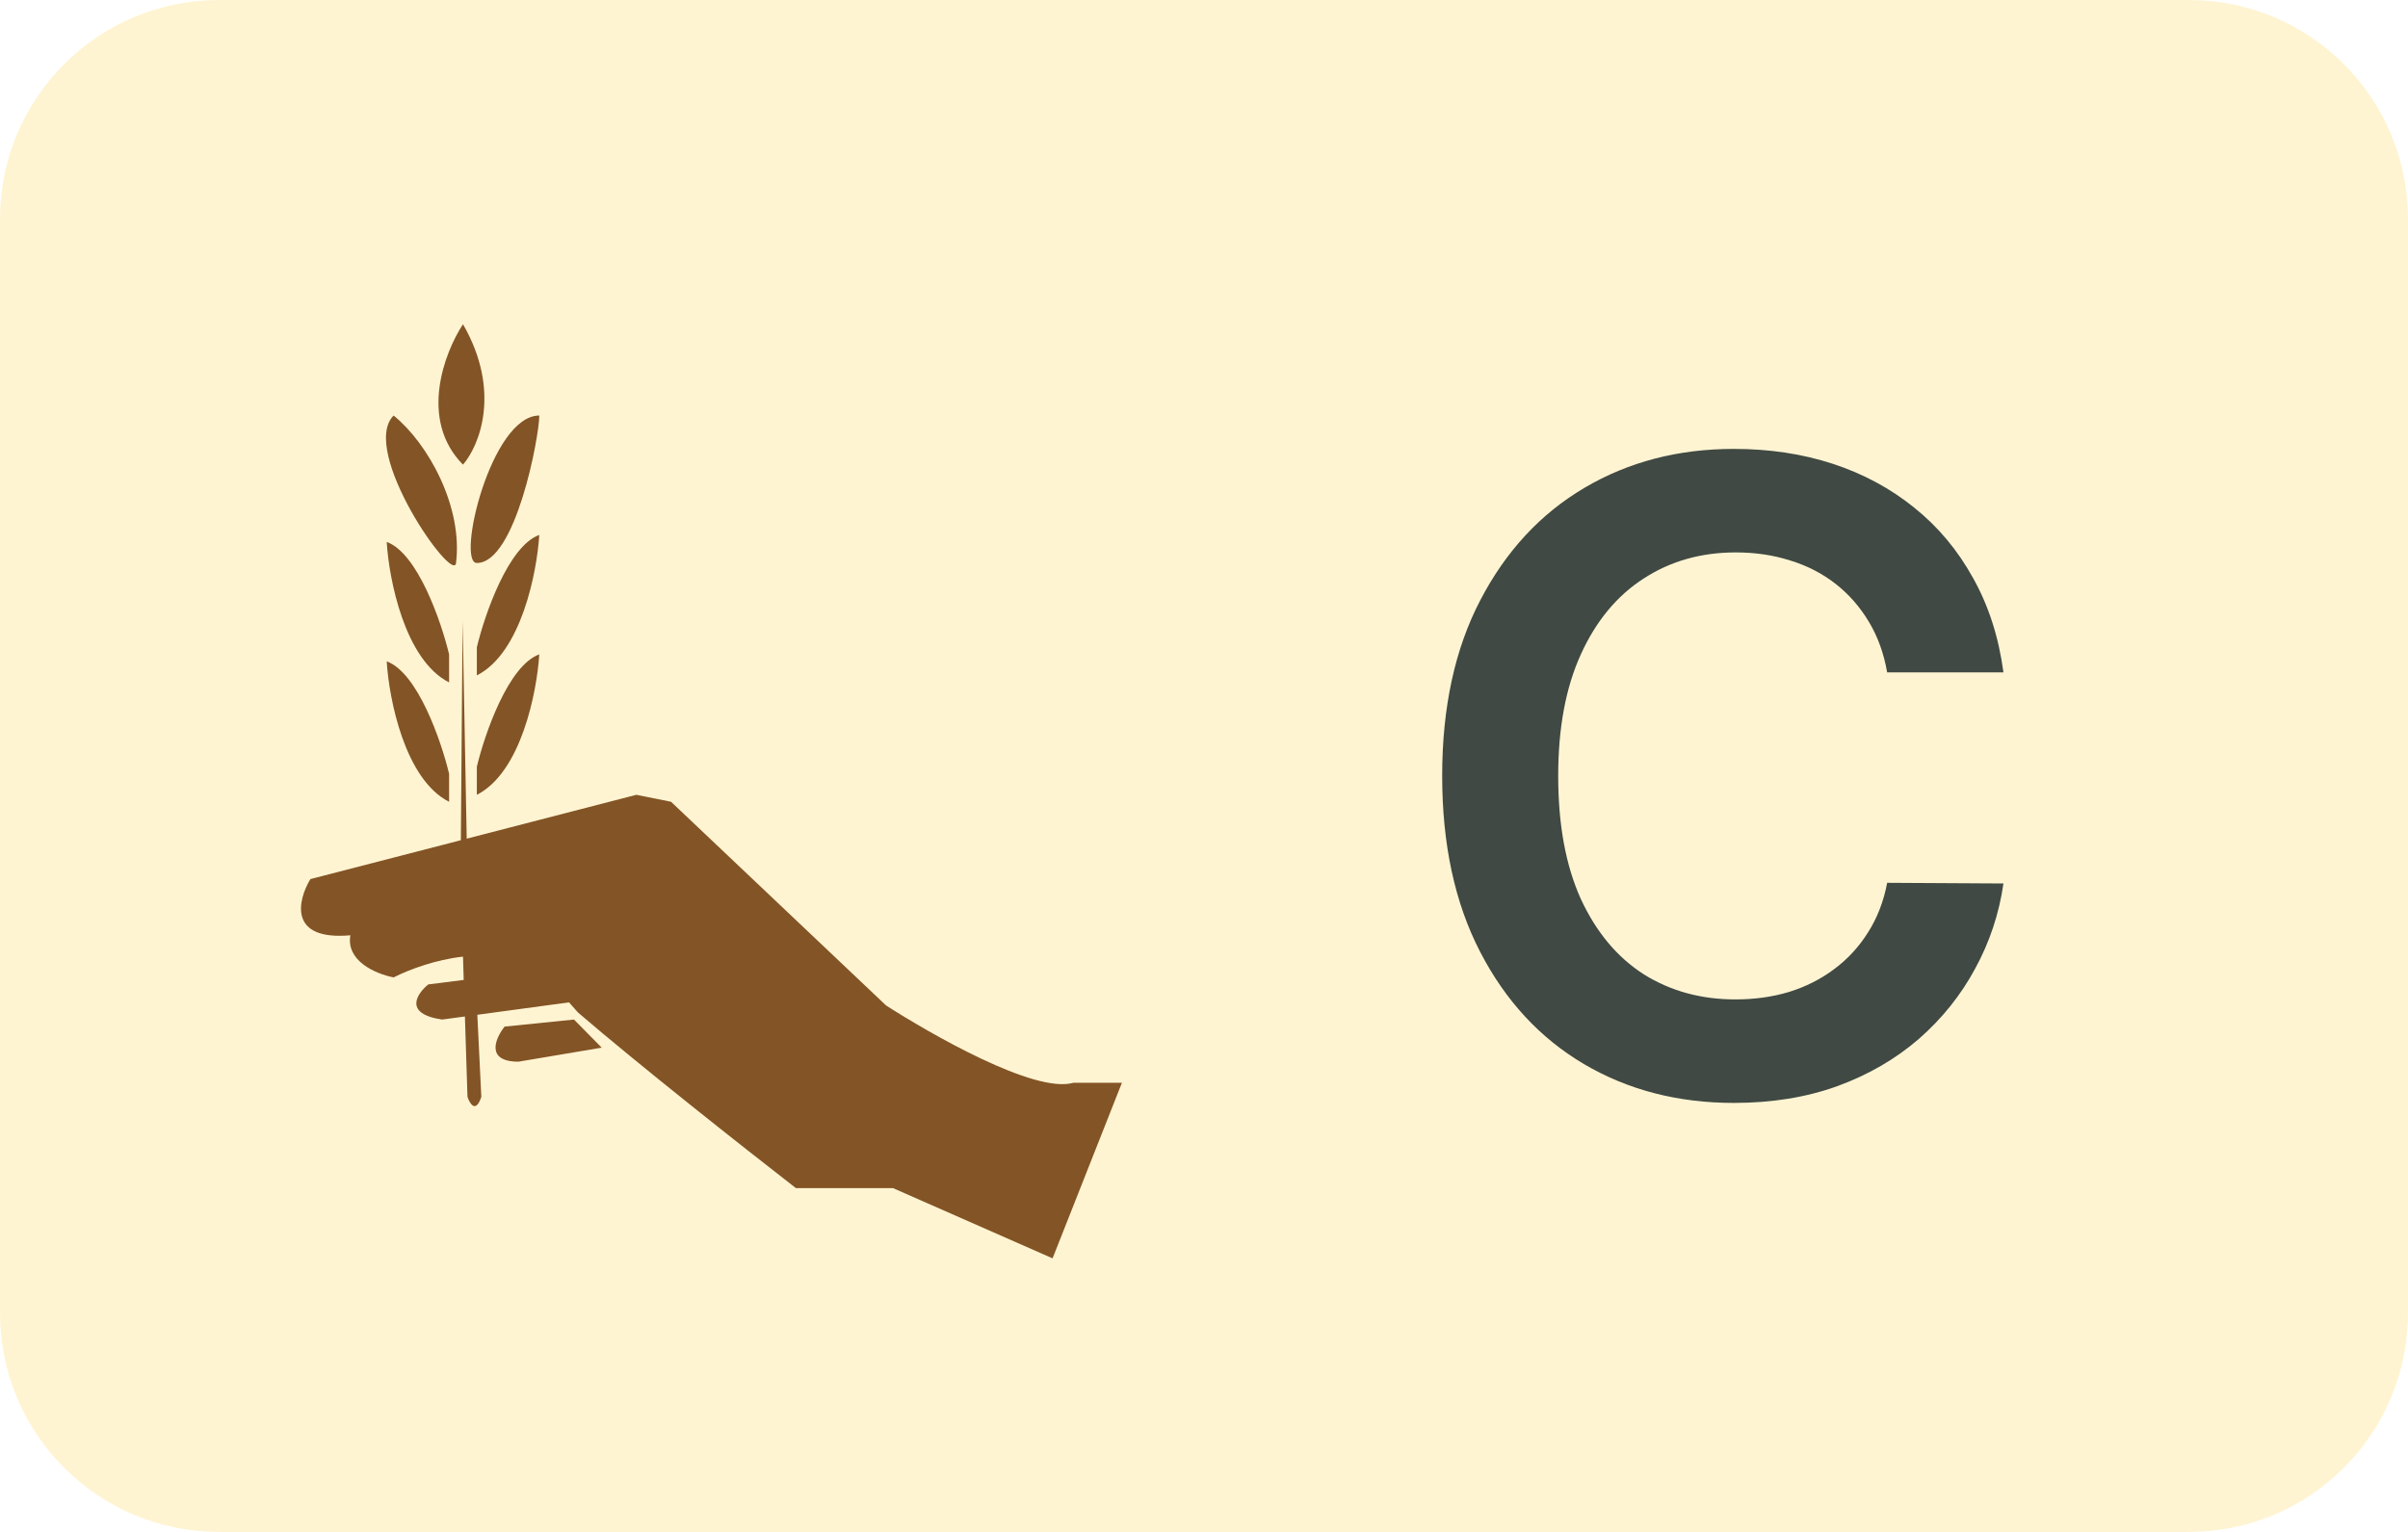
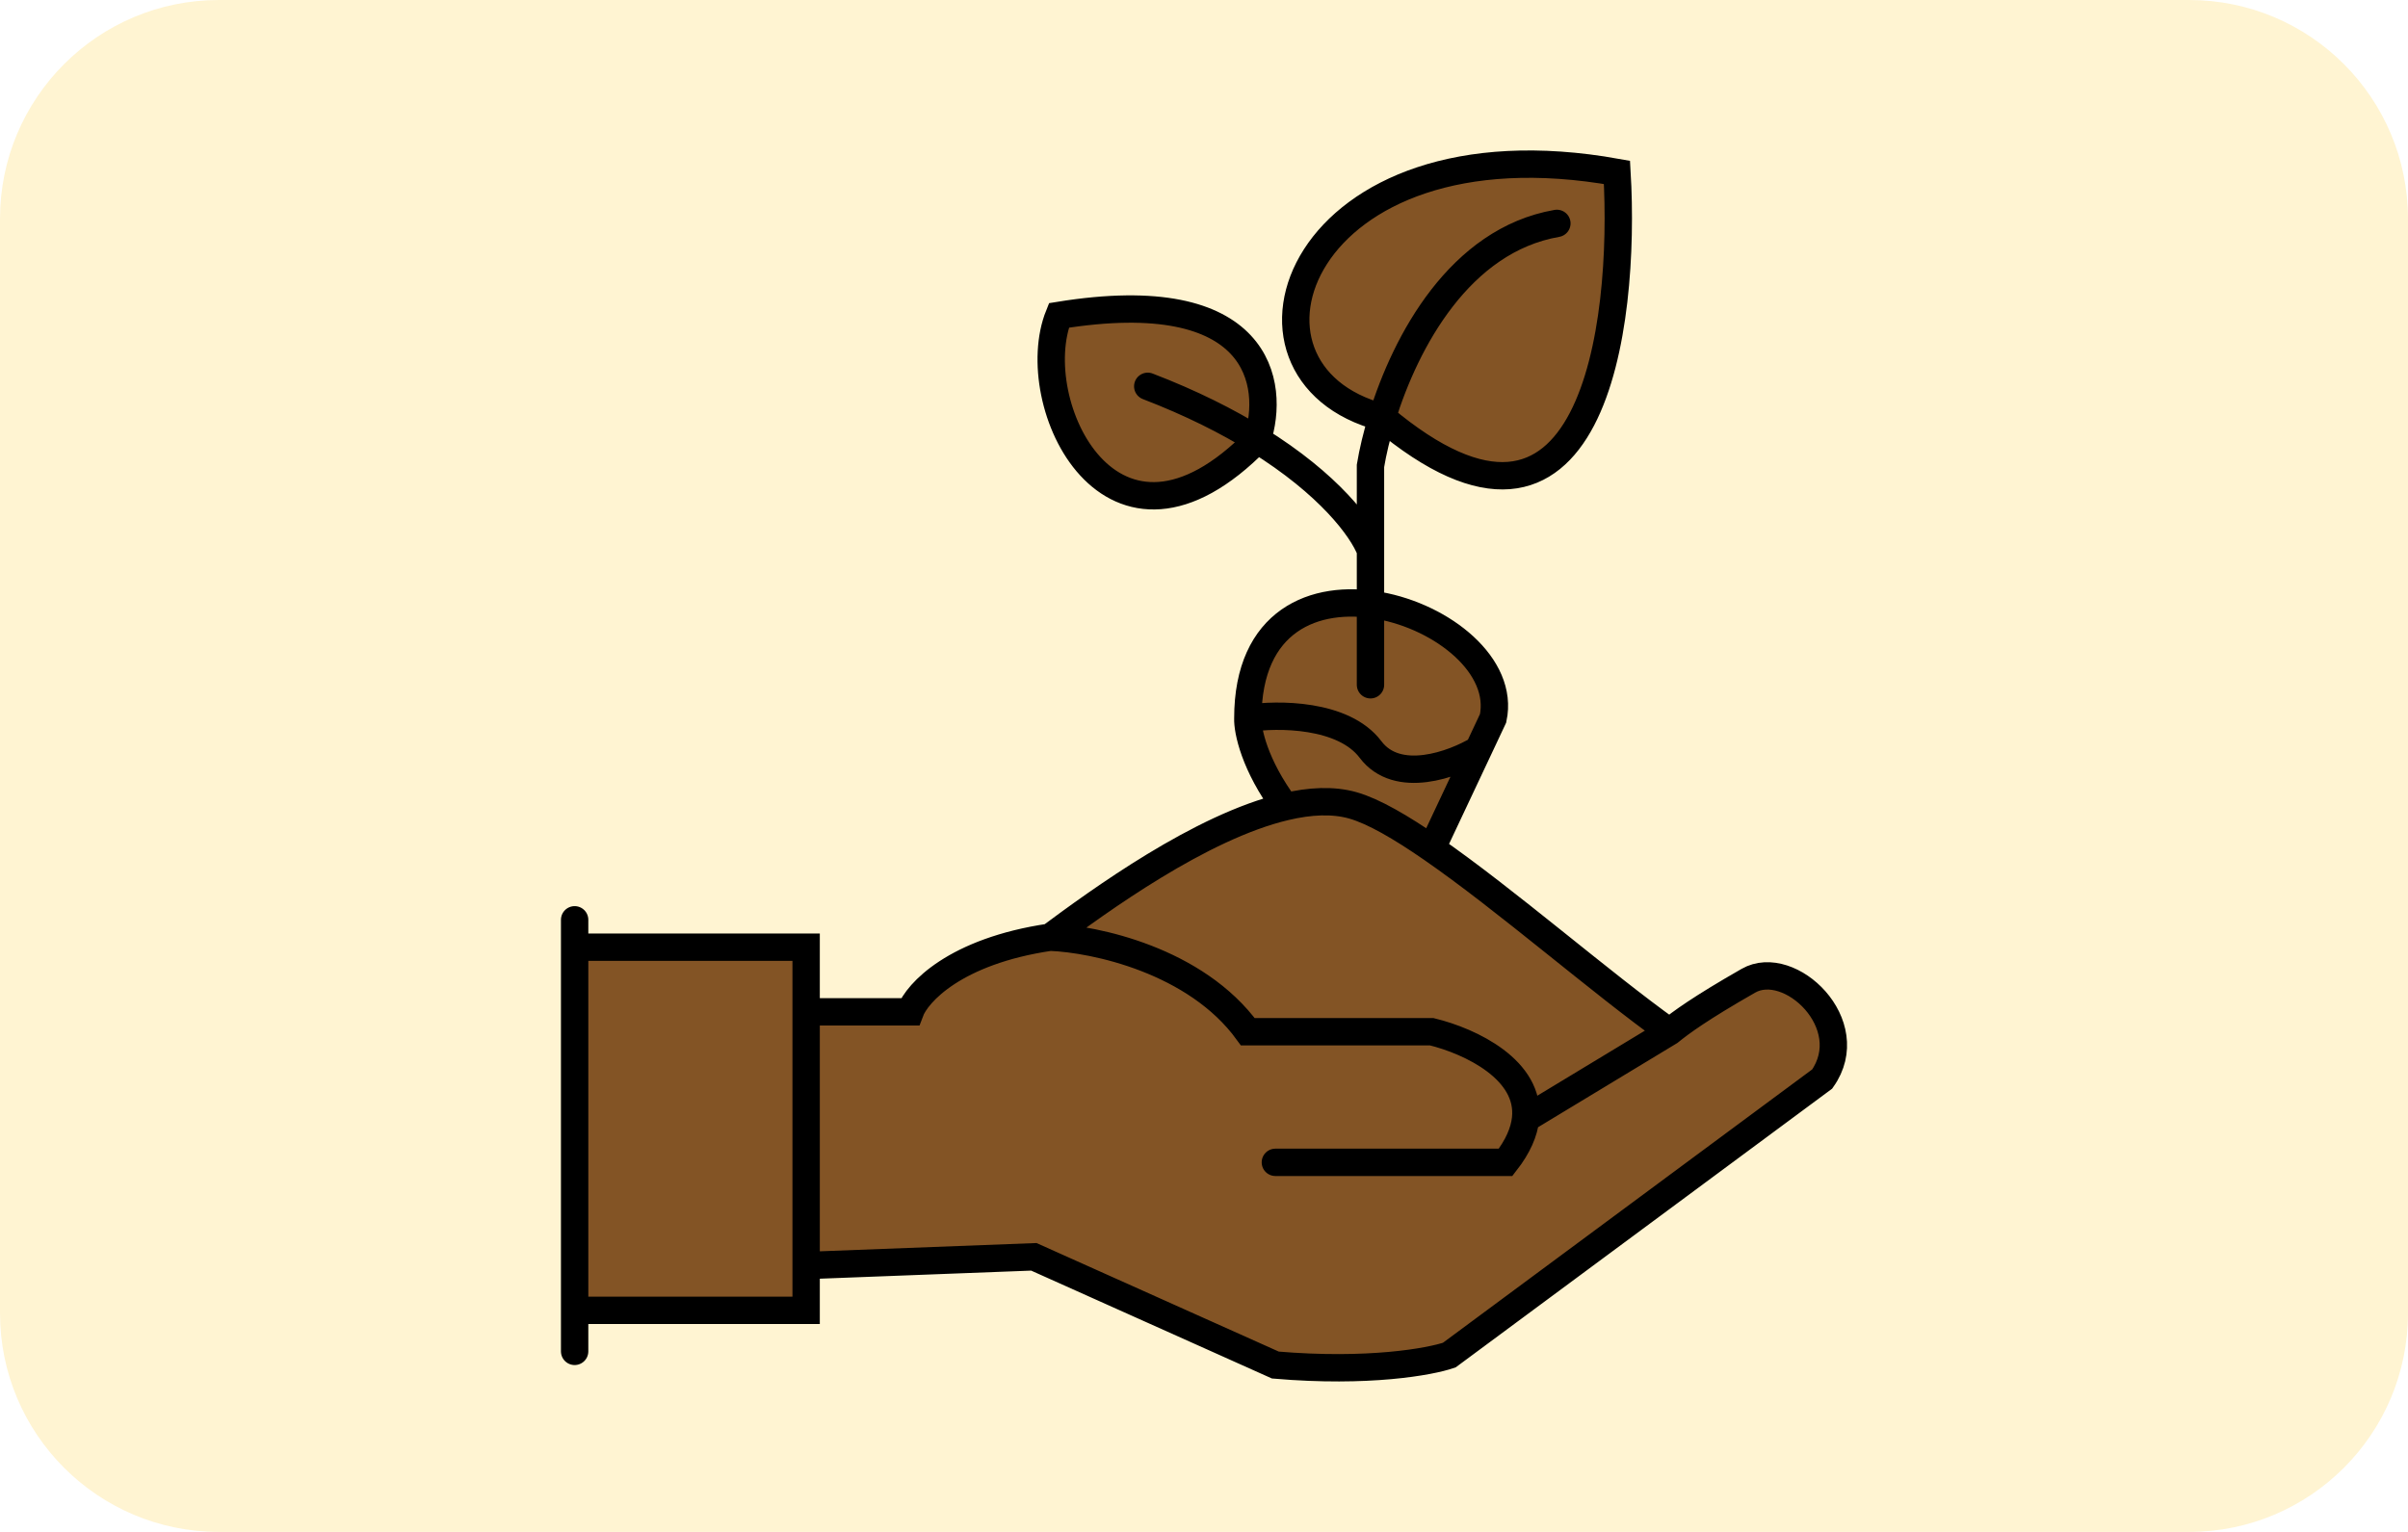
<svg xmlns="http://www.w3.org/2000/svg" width="44" height="28" viewBox="0 0 44 28" fill="none">
  <rect width="44" height="28" rx="4" fill="#FFF4D2" />
-   <path d="M5.671 16.068L8.421 15.357L8.453 11.34L8.46 10.547V8.493C7.648 7.672 8.122 6.439 8.46 5.926C9.169 7.158 8.755 8.151 8.46 8.493V10.547L8.453 11.34L8.528 15.329L11.628 14.527L12.262 14.655L16.191 18.378C16.994 18.892 18.903 19.996 19.613 19.791H20.5L19.233 23L16.317 21.716H14.543C13.55 20.945 11.671 19.46 10.562 18.507C10.501 18.438 10.446 18.376 10.397 18.321L8.722 18.548L8.795 20.047C8.694 20.355 8.584 20.176 8.542 20.047L8.495 18.579L8.079 18.635C7.37 18.532 7.615 18.164 7.826 17.993L8.473 17.911L8.46 17.485C7.964 17.54 7.484 17.717 7.192 17.865C6.84 17.794 6.323 17.556 6.402 17.095C5.262 17.197 5.44 16.453 5.671 16.068Z" fill="#835425" />
-   <path d="M10.488 18.635L9.22 18.764C9.051 18.977 8.865 19.405 9.474 19.405L10.995 19.149L10.488 18.635Z" fill="#835425" />
-   <path d="M9.854 7.595C9.854 7.98 9.422 10.29 8.713 10.29C8.333 10.29 8.967 7.595 9.854 7.595Z" fill="#835425" />
-   <path d="M7.192 7.595C7.826 8.108 8.46 9.264 8.333 10.29C8.284 10.688 6.559 8.236 7.192 7.595Z" fill="#835425" />
-   <path d="M9.854 9.777C9.287 9.982 8.857 11.232 8.713 11.831V12.345C9.524 11.934 9.811 10.462 9.854 9.777Z" fill="#835425" />
-   <path d="M7.066 9.905C7.632 10.111 8.062 11.36 8.206 11.96V12.473C7.395 12.062 7.108 10.59 7.066 9.905Z" fill="#835425" />
-   <path d="M9.854 11.96C9.287 12.165 8.857 13.414 8.713 14.014V14.527C9.524 14.116 9.811 12.644 9.854 11.96Z" fill="#835425" />
-   <path d="M7.066 12.088C7.632 12.293 8.062 13.543 8.206 14.142V14.655C7.395 14.245 7.108 12.773 7.066 12.088Z" fill="#835425" />
-   <path d="M36.608 12.29H34.483C34.422 11.941 34.311 11.633 34.148 11.364C33.985 11.091 33.782 10.86 33.54 10.671C33.297 10.481 33.021 10.339 32.71 10.244C32.403 10.146 32.072 10.097 31.716 10.097C31.083 10.097 30.523 10.256 30.034 10.574C29.546 10.888 29.163 11.35 28.886 11.96C28.61 12.566 28.472 13.307 28.472 14.182C28.472 15.072 28.61 15.822 28.886 16.432C29.167 17.038 29.549 17.496 30.034 17.807C30.523 18.114 31.081 18.267 31.71 18.267C32.059 18.267 32.385 18.222 32.688 18.131C32.994 18.036 33.269 17.898 33.511 17.716C33.758 17.534 33.964 17.311 34.131 17.046C34.301 16.78 34.419 16.477 34.483 16.136L36.608 16.148C36.528 16.701 36.356 17.22 36.091 17.704C35.83 18.189 35.487 18.617 35.062 18.989C34.638 19.356 34.142 19.644 33.574 19.852C33.006 20.057 32.375 20.159 31.682 20.159C30.659 20.159 29.746 19.922 28.943 19.449C28.14 18.975 27.508 18.292 27.046 17.398C26.583 16.504 26.352 15.432 26.352 14.182C26.352 12.928 26.585 11.856 27.051 10.966C27.517 10.072 28.151 9.388 28.954 8.915C29.758 8.441 30.667 8.205 31.682 8.205C32.33 8.205 32.932 8.295 33.489 8.477C34.045 8.659 34.542 8.926 34.977 9.278C35.413 9.627 35.771 10.055 36.051 10.562C36.335 11.066 36.521 11.642 36.608 12.29Z" fill="#404943" />
+   <path d="M14.73 23.95H10.5V17.312H14.73V18.494H16.628C16.757 18.146 17.451 17.385 19.188 17.13C20.075 16.472 21.939 15.109 23.487 14.745C22.92 13.982 22.793 13.35 22.801 13.13C22.801 11.413 23.919 10.901 25.042 11.043V10.061C24.89 9.664 24.288 8.852 22.973 8.038C20.309 10.766 18.708 7.356 19.349 5.765C23.043 5.165 23.304 7.03 22.973 8.038C24.288 8.852 24.89 9.664 25.042 10.061V8.515C25.084 8.263 25.154 7.958 25.256 7.629C22.115 6.811 23.715 2.105 29.546 3.151C29.712 5.969 29.105 10.866 25.256 7.629C25.154 7.958 25.084 8.263 25.042 8.515V10.061V11.043C26.267 11.198 27.497 12.133 27.282 13.13L27.015 13.698L26.162 15.509C27.519 16.447 29.247 17.959 30.506 18.858C30.712 18.691 31.062 18.432 31.947 17.926C32.701 17.494 34.005 18.721 33.296 19.722L26.482 24.768C26.131 24.889 25.005 25.095 23.304 24.95L18.891 22.972L14.73 23.131V23.95Z" fill="#835425" />
+   <path d="M10.5 16.812V17.312M10.5 24.7V23.95M10.5 23.95H14.73V23.131M10.5 23.95V17.312M10.5 17.312H14.73V18.494M14.73 18.494H16.628C16.757 18.146 17.451 17.385 19.188 17.13M14.73 18.494V23.131M19.188 17.13C19.996 17.161 21.85 17.549 22.801 18.858H26.162C26.872 19.031 27.973 19.556 27.876 20.449M30.506 18.858C29.247 17.959 27.519 16.447 26.162 15.509C25.598 15.119 25.098 14.828 24.722 14.721C24.357 14.617 23.935 14.639 23.487 14.745C21.939 15.109 20.075 16.472 19.188 17.13M27.876 20.449L30.506 18.858C30.712 18.691 31.062 18.432 31.947 17.926C32.701 17.494 34.005 18.721 33.296 19.722L26.482 24.768C26.131 24.889 25.005 25.095 23.304 24.95L18.891 22.972L14.73 23.131M23.304 21.245H27.511C27.739 20.953 27.85 20.688 27.876 20.449M26.162 15.509L27.015 13.698M22.801 13.13C22.801 9.538 27.694 11.22 27.282 13.13L27.015 13.698M22.801 13.13C22.793 13.35 22.92 13.982 23.487 14.745M22.801 13.13C23.342 13.046 24.548 13.043 25.042 13.698C25.535 14.353 26.563 13.971 27.015 13.698M25.042 12.516V10.061M28.448 4.083C26.674 4.391 25.686 6.237 25.256 7.629M25.256 7.629C25.154 7.958 25.084 8.263 25.042 8.515V10.061M25.256 7.629C22.115 6.811 23.715 2.105 29.546 3.151C29.712 5.969 29.105 10.866 25.256 7.629ZM25.042 10.061C24.89 9.664 24.288 8.852 22.973 8.038M20.972 7.061C21.771 7.368 22.432 7.703 22.973 8.038M22.973 8.038C23.304 7.03 23.043 5.165 19.349 5.765C18.708 7.356 20.309 10.766 22.973 8.038Z" stroke="black" stroke-width="0.5" stroke-linecap="round" />
</svg>
